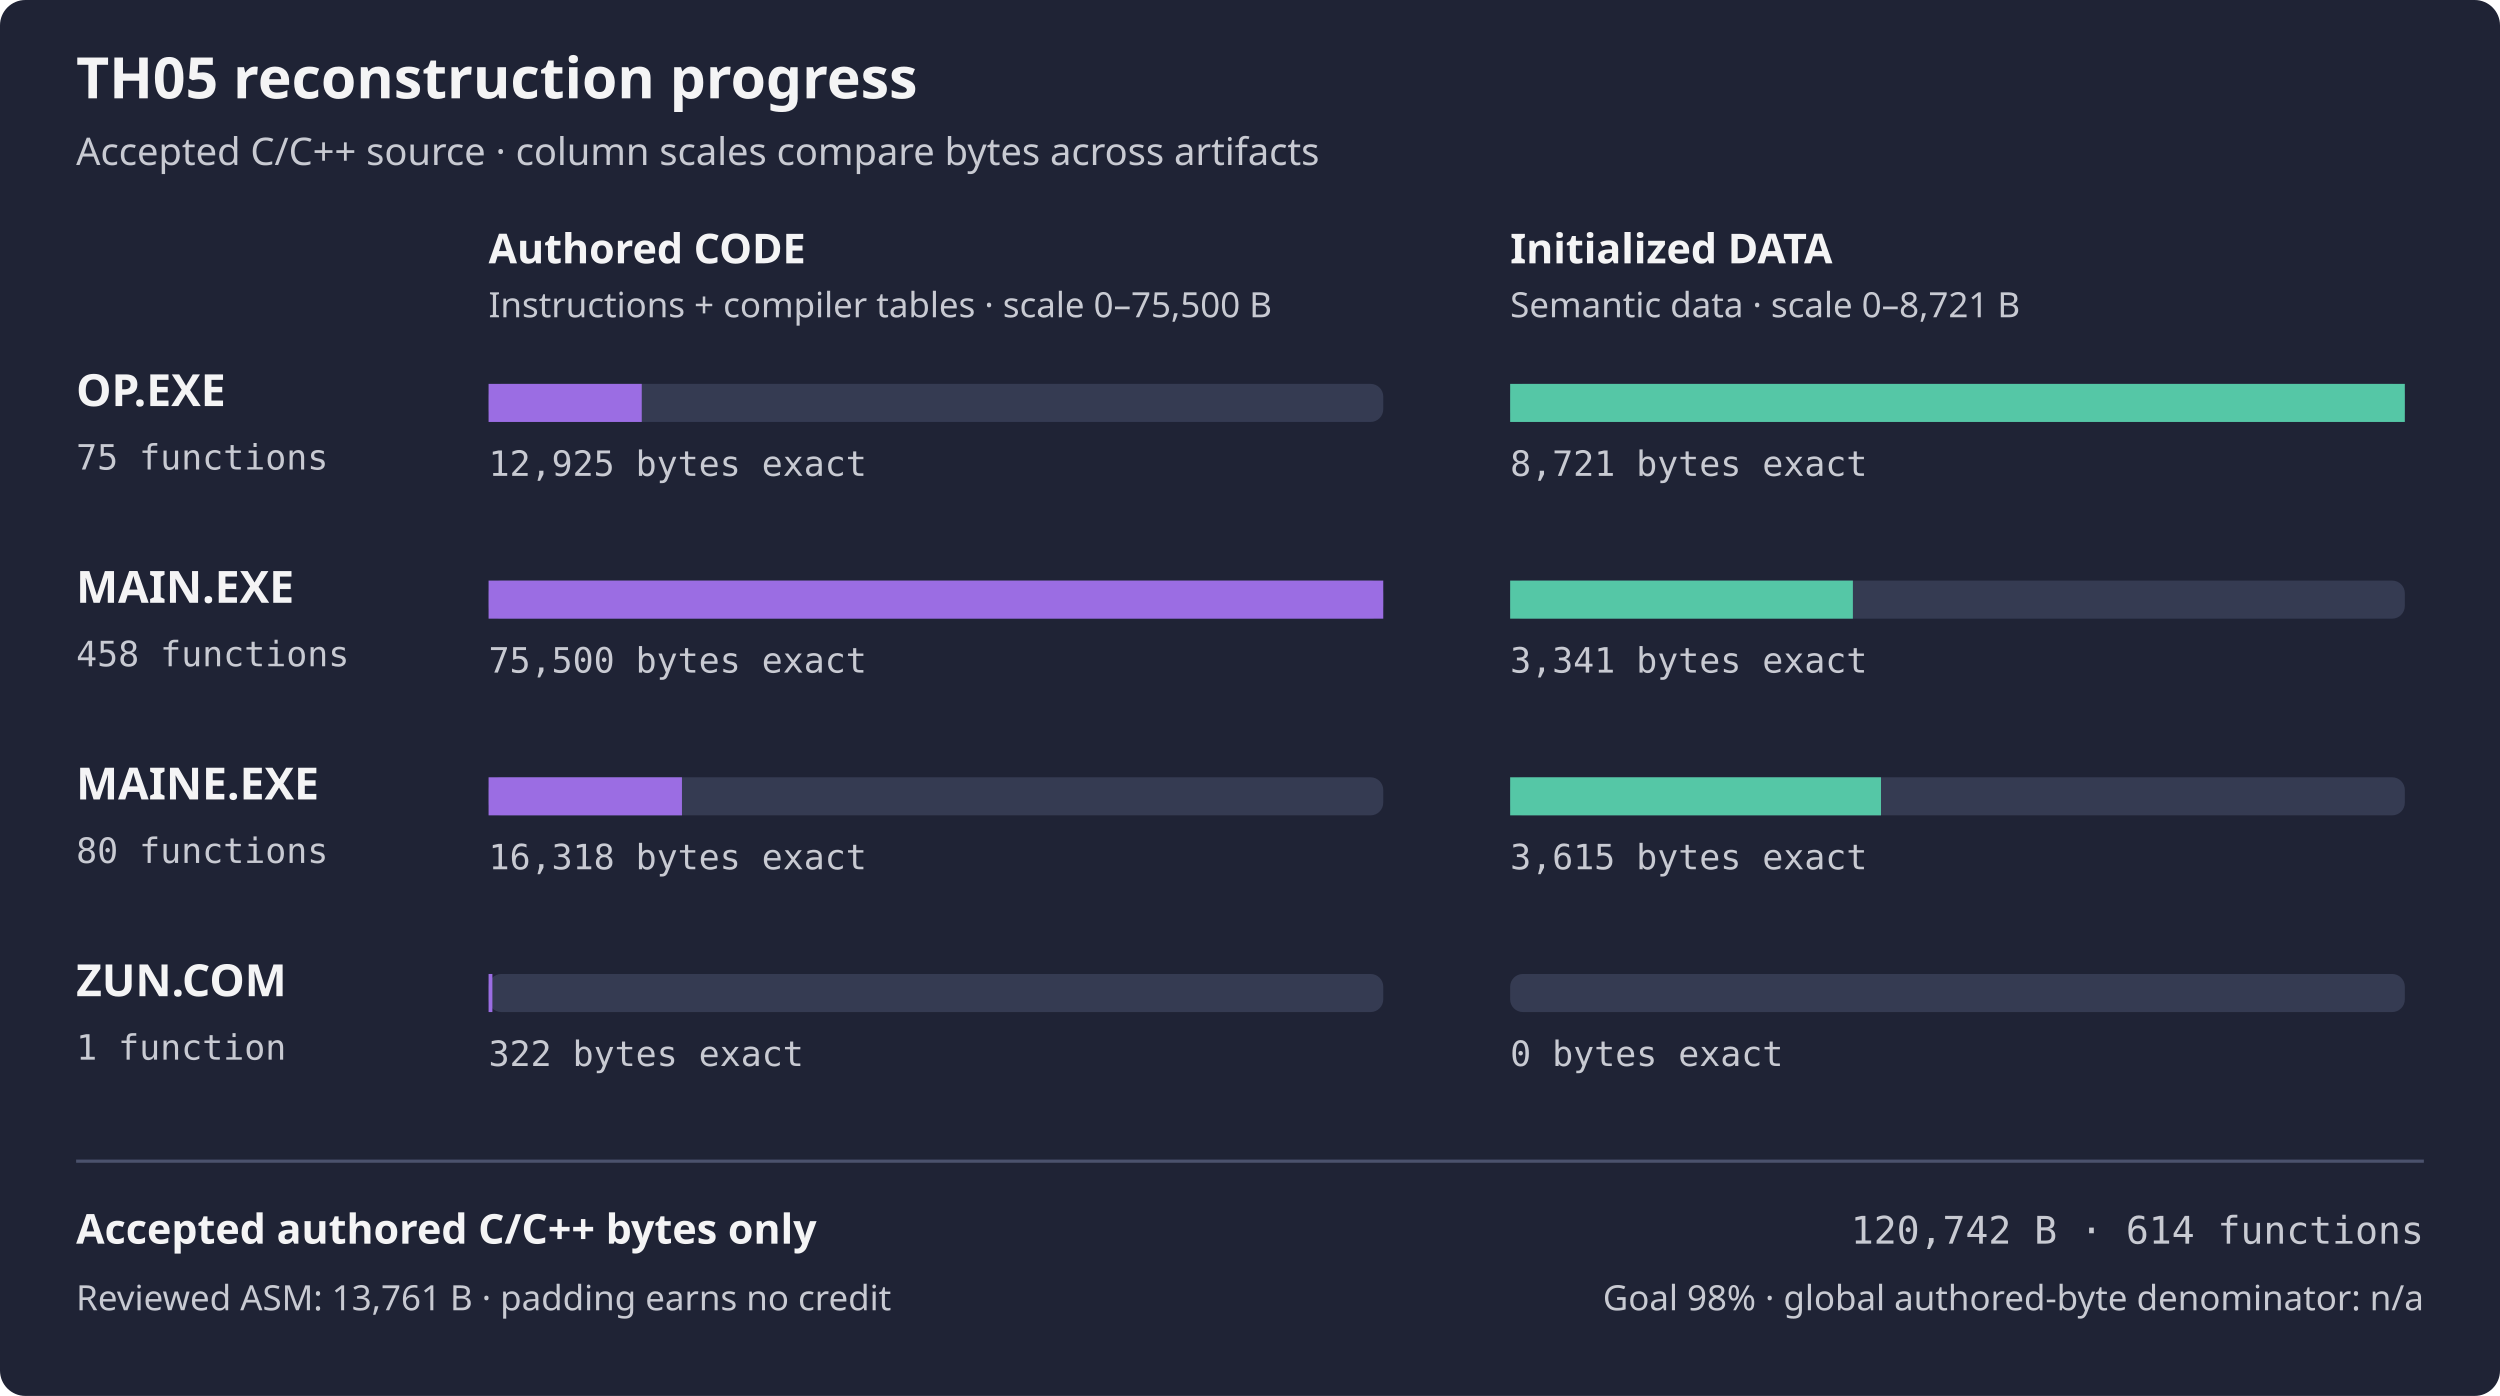
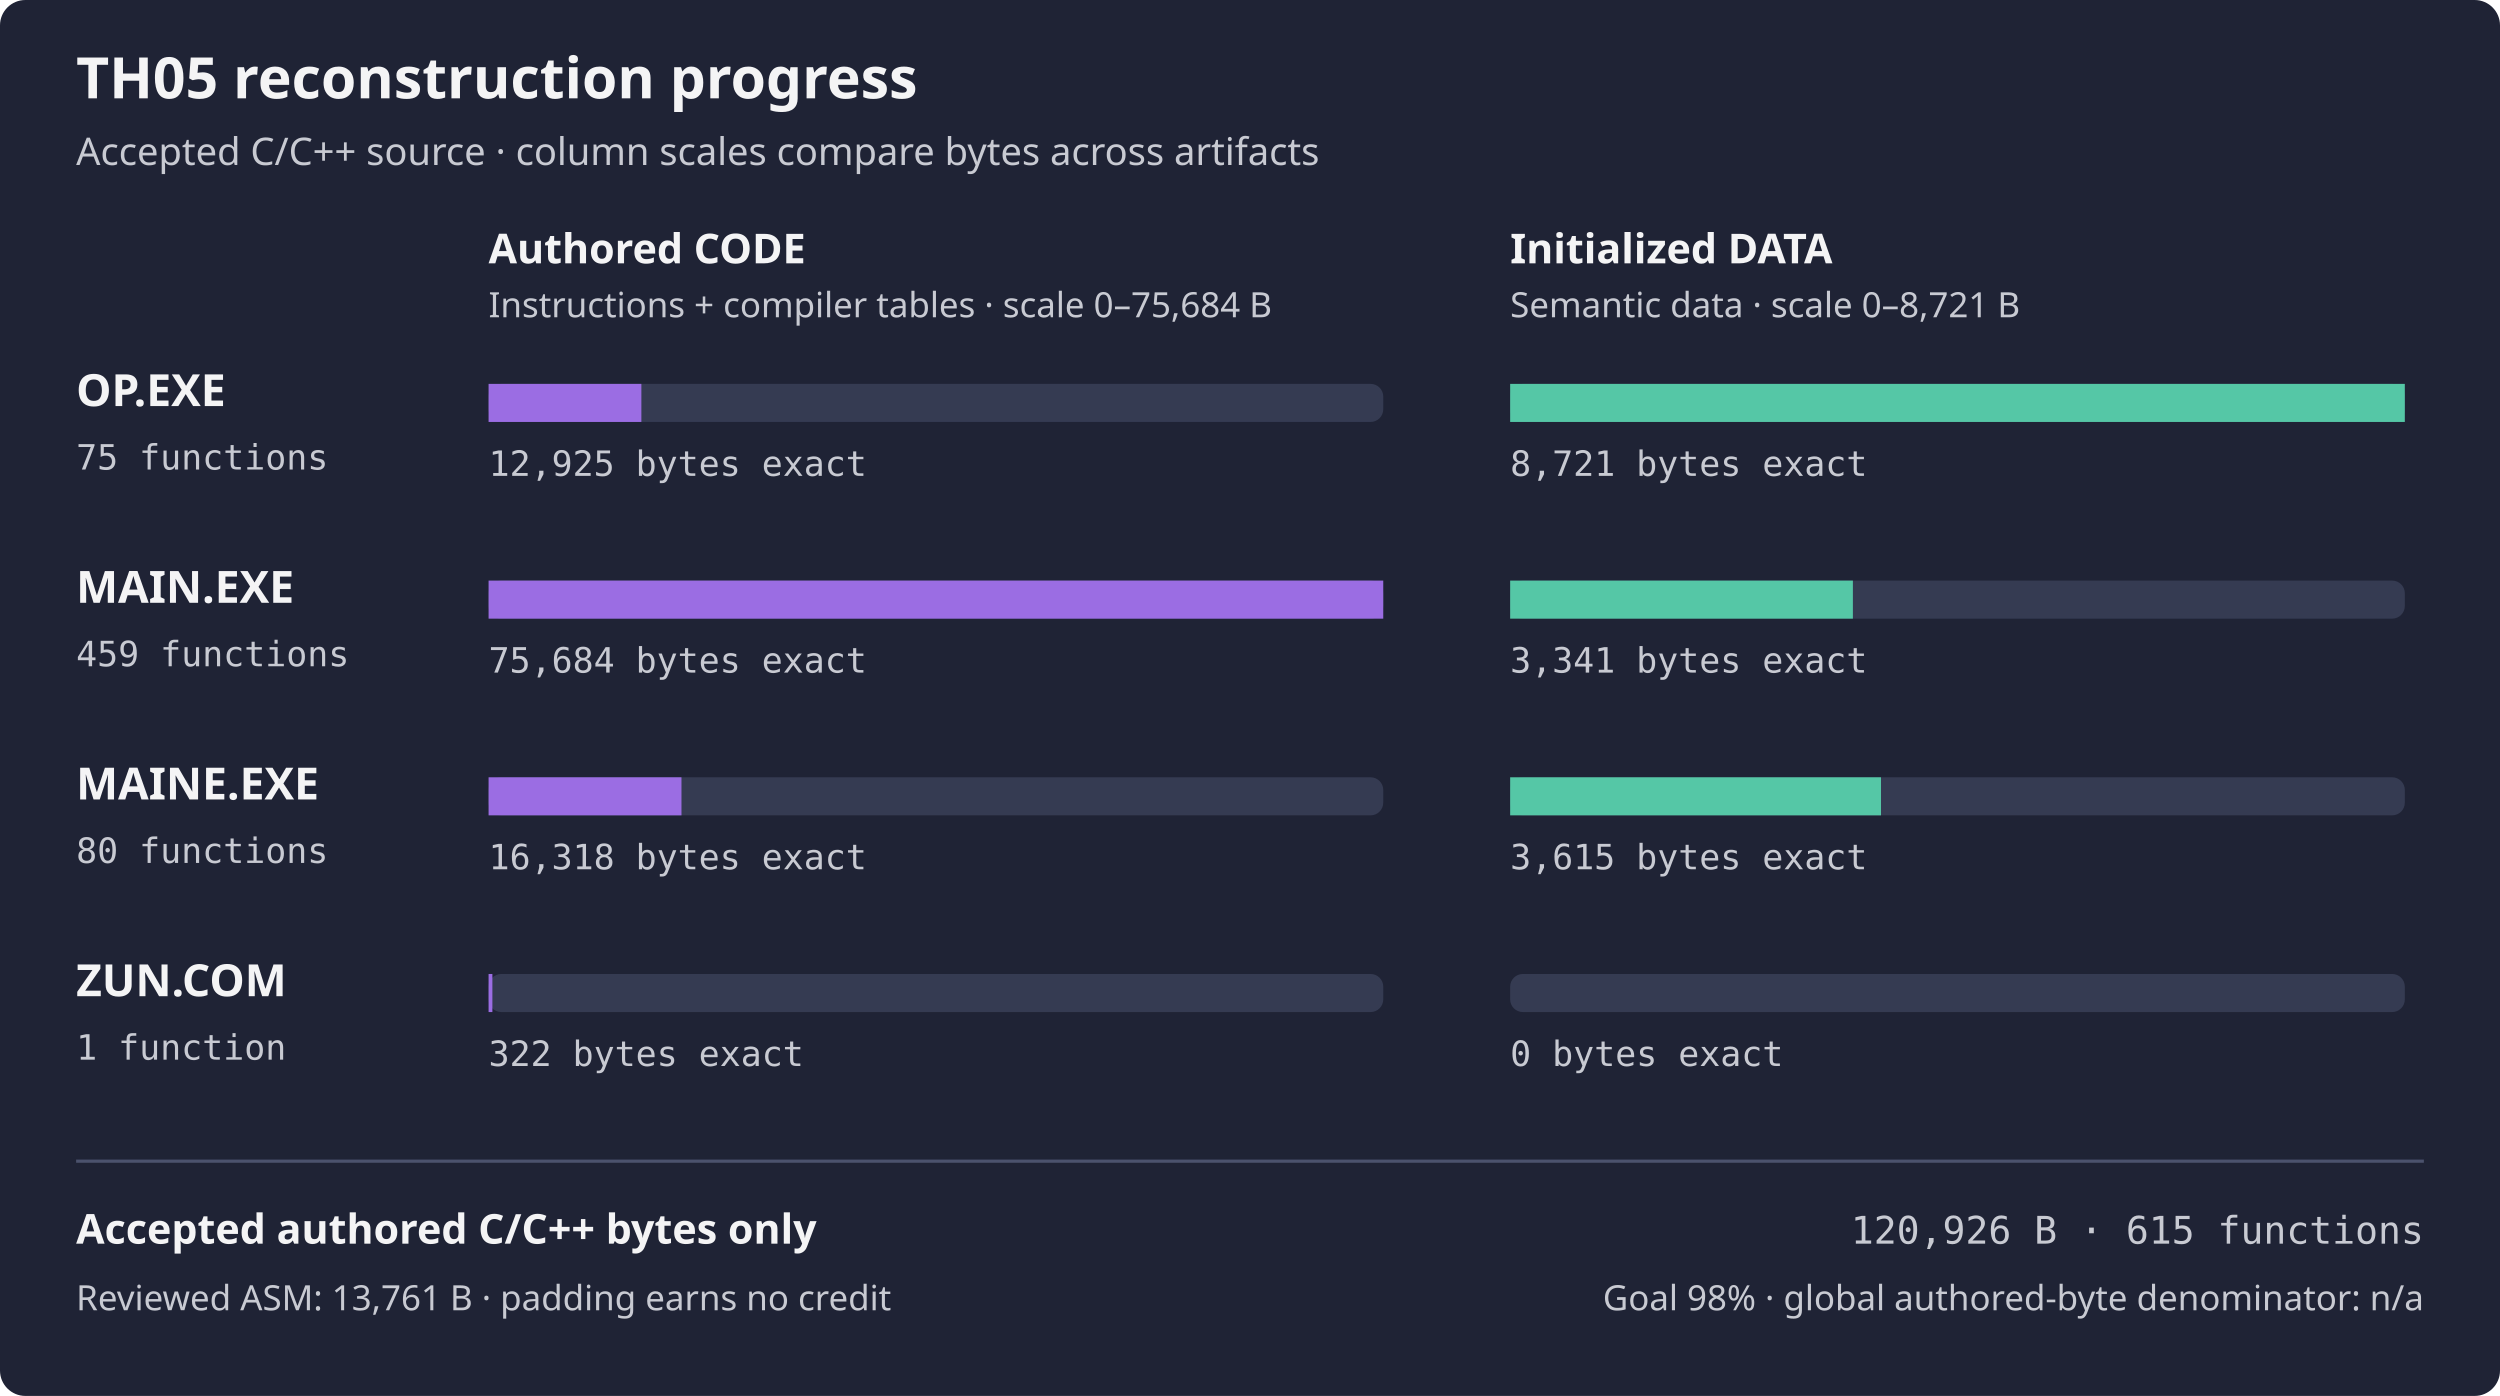
<svg xmlns="http://www.w3.org/2000/svg" width="788" height="440" viewBox="0 0 788 440" role="img" aria-labelledby="title desc">
  <rect width="788" height="440" rx="8" fill="#1f2335" />
  <text x="24" y="31" fill="#f4f4f5" font-family="sans-serif" font-size="18" font-weight="600">TH05 reconstruction progress</text>
  <text x="24" y="52" fill="#c8cad2" font-family="sans-serif" font-size="12">Accepted C/C++ source · column scales compare bytes across artifacts</text>
  <text x="154" y="83" fill="#f4f4f5" font-family="sans-serif" font-size="13" font-weight="600">Authored CODE</text>
  <text x="476" y="83" fill="#f4f4f5" font-family="sans-serif" font-size="13" font-weight="600">Initialized DATA</text>
-   <text x="154" y="100" fill="#c8cad2" font-family="sans-serif" font-size="11">Instructions + compiler tables · scale 0–75,500 B</text>
+   <text x="154" y="100" fill="#c8cad2" font-family="sans-serif" font-size="11">Instructions + compiler tables · scale 0–75,684 B</text>
  <text x="476" y="100" fill="#c8cad2" font-family="sans-serif" font-size="11">Semantic data · scale 0–8,721 B</text>
  <text x="24" y="128" fill="#f4f4f5" font-family="sans-serif" font-size="14" font-weight="600">OP.EXE</text>
  <text x="24" y="148" fill="#c8cad2" font-family="monospace" font-size="11">75 functions</text>
  <rect x="154" y="121" width="282" height="12" rx="4" fill="#353b52" />
-   <rect x="154" y="121" width="48.28" height="12" fill="#9b6de3" />
+   <rect x="154" y="121" width="48.16" height="12" fill="#9b6de3" />
  <rect x="476" y="121" width="282" height="12" rx="4" fill="#353b52" />
  <rect x="476" y="121" width="282.00" height="12" fill="#55c7a6" />
  <text x="154" y="150" fill="#c8cad2" font-family="monospace" font-size="11">12,925 bytes exact</text>
  <text x="476" y="150" fill="#c8cad2" font-family="monospace" font-size="11">8,721 bytes exact</text>
  <text x="24" y="190" fill="#f4f4f5" font-family="sans-serif" font-size="14" font-weight="600">MAIN.EXE</text>
-   <text x="24" y="210" fill="#c8cad2" font-family="monospace" font-size="11">458 functions</text>
+   <text x="24" y="210" fill="#c8cad2" font-family="monospace" font-size="11">459 functions</text>
  <rect x="154" y="183" width="282" height="12" rx="4" fill="#353b52" />
  <rect x="154" y="183" width="282.00" height="12" fill="#9b6de3" />
  <rect x="476" y="183" width="282" height="12" rx="4" fill="#353b52" />
  <rect x="476" y="183" width="108.03" height="12" fill="#55c7a6" />
-   <text x="154" y="212" fill="#c8cad2" font-family="monospace" font-size="11">75,500 bytes exact</text>
+   <text x="154" y="212" fill="#c8cad2" font-family="monospace" font-size="11">75,684 bytes exact</text>
  <text x="476" y="212" fill="#c8cad2" font-family="monospace" font-size="11">3,341 bytes exact</text>
  <text x="24" y="252" fill="#f4f4f5" font-family="sans-serif" font-size="14" font-weight="600">MAINE.EXE</text>
  <text x="24" y="272" fill="#c8cad2" font-family="monospace" font-size="11">80 functions</text>
  <rect x="154" y="245" width="282" height="12" rx="4" fill="#353b52" />
-   <rect x="154" y="245" width="60.95" height="12" fill="#9b6de3" />
+   <rect x="154" y="245" width="60.80" height="12" fill="#9b6de3" />
  <rect x="476" y="245" width="282" height="12" rx="4" fill="#353b52" />
  <rect x="476" y="245" width="116.89" height="12" fill="#55c7a6" />
  <text x="154" y="274" fill="#c8cad2" font-family="monospace" font-size="11">16,318 bytes exact</text>
  <text x="476" y="274" fill="#c8cad2" font-family="monospace" font-size="11">3,615 bytes exact</text>
  <text x="24" y="314" fill="#f4f4f5" font-family="sans-serif" font-size="14" font-weight="600">ZUN.COM</text>
  <text x="24" y="334" fill="#c8cad2" font-family="monospace" font-size="11">1 function</text>
  <rect x="154" y="307" width="282" height="12" rx="4" fill="#353b52" />
  <rect x="154" y="307" width="1.20" height="12" fill="#9b6de3" />
  <rect x="476" y="307" width="282" height="12" rx="4" fill="#353b52" />
  <rect x="476" y="307" width="0.00" height="12" fill="#55c7a6" />
  <text x="154" y="336" fill="#c8cad2" font-family="monospace" font-size="11">322 bytes exact</text>
  <text x="476" y="336" fill="#c8cad2" font-family="monospace" font-size="11">0 bytes exact</text>
  <path d="M24 366 H764" stroke="#4b526d" />
  <text x="24" y="392" fill="#f4f4f5" font-family="sans-serif" font-size="13" font-weight="600">Accepted authored C/C++ bytes only</text>
-   <text x="764" y="392" fill="#c8cad2" font-family="monospace" text-anchor="end" font-size="12">120,742 B · 614 functions</text>
+   <text x="764" y="392" fill="#c8cad2" font-family="monospace" text-anchor="end" font-size="12">120,926 B · 615 functions</text>
  <text x="24" y="413" fill="#c8cad2" font-family="sans-serif" font-size="11">Reviewed ASM: 13,761 B · padding earns no credit</text>
  <text x="764" y="413" fill="#c8cad2" font-family="sans-serif" text-anchor="end" font-size="11">Goal 98% · global authored-byte denominator: n/a</text>
</svg>
